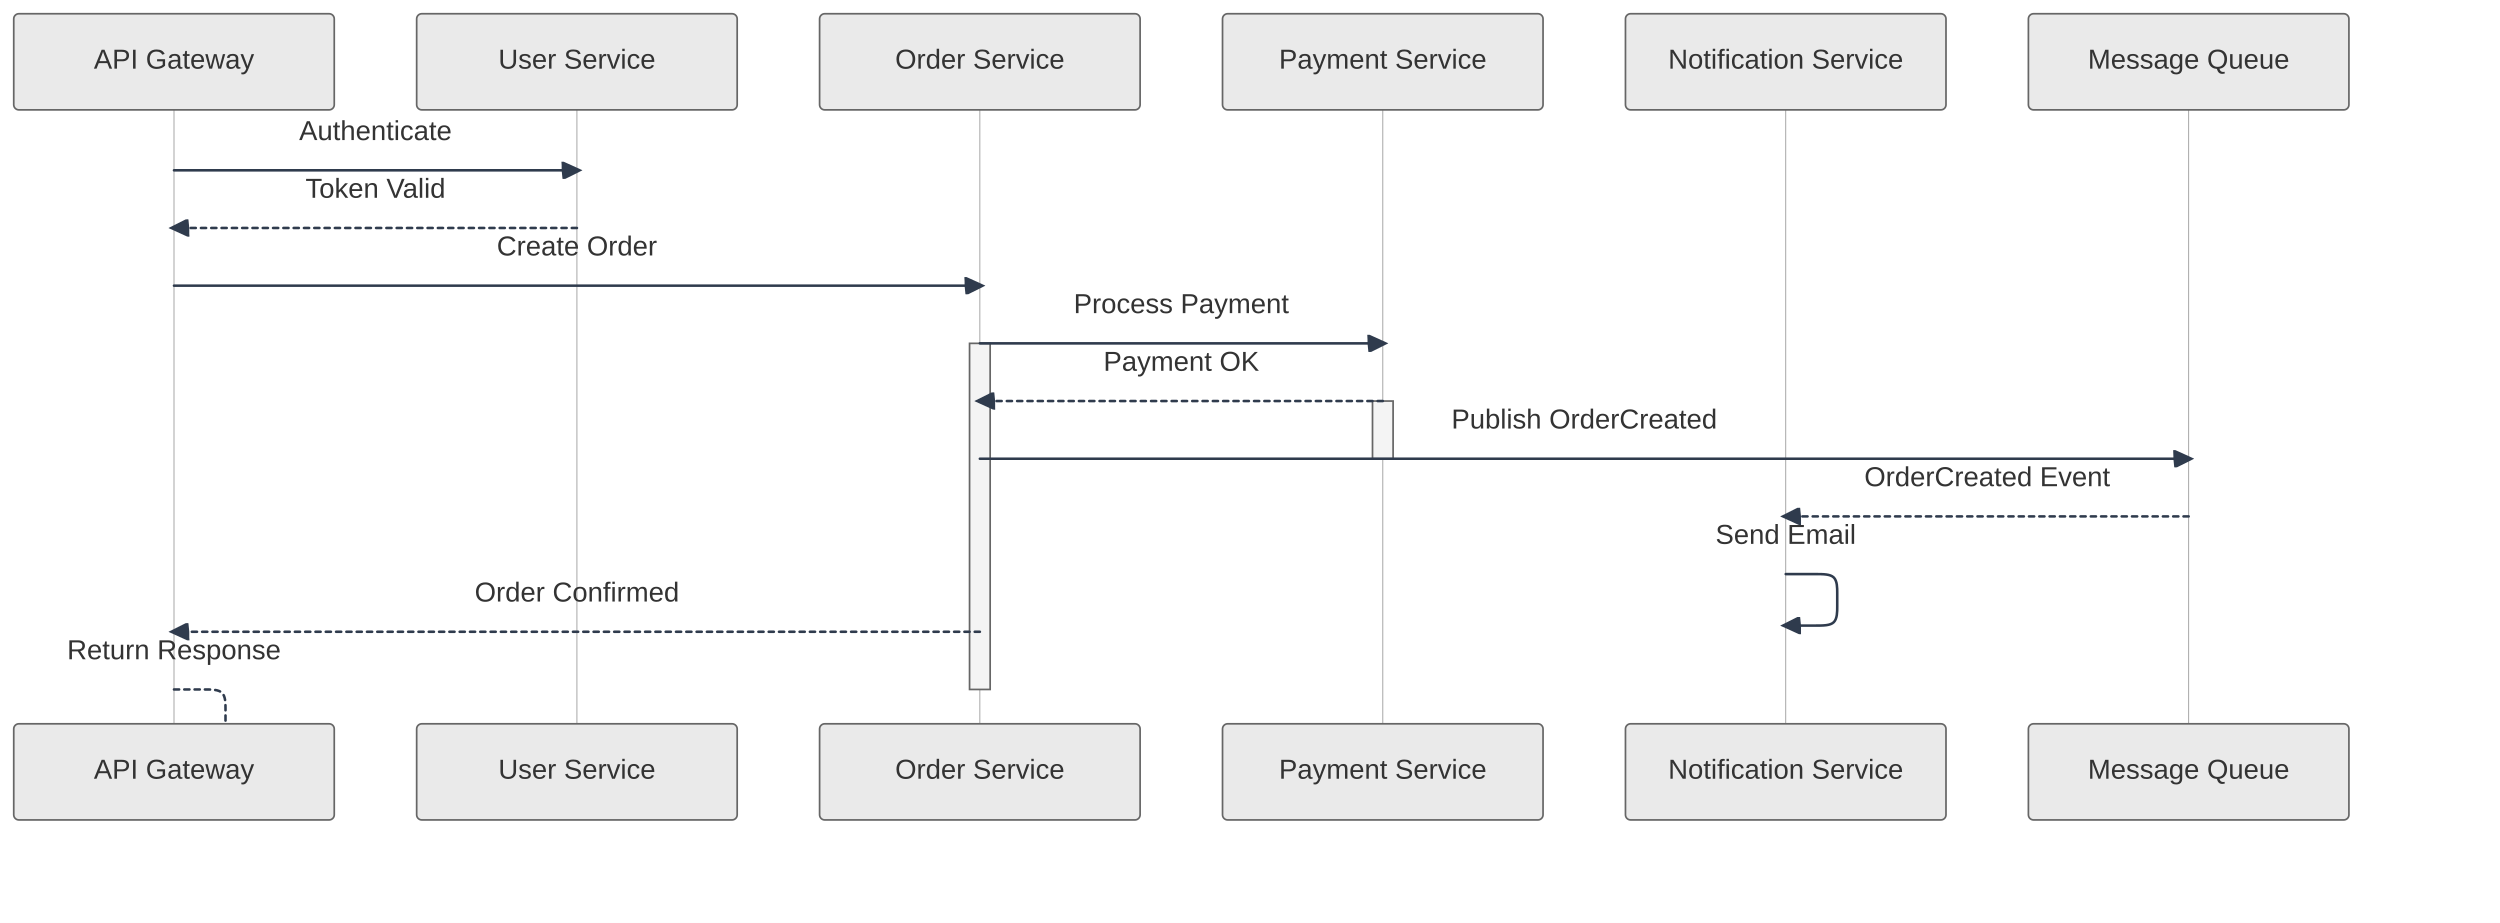
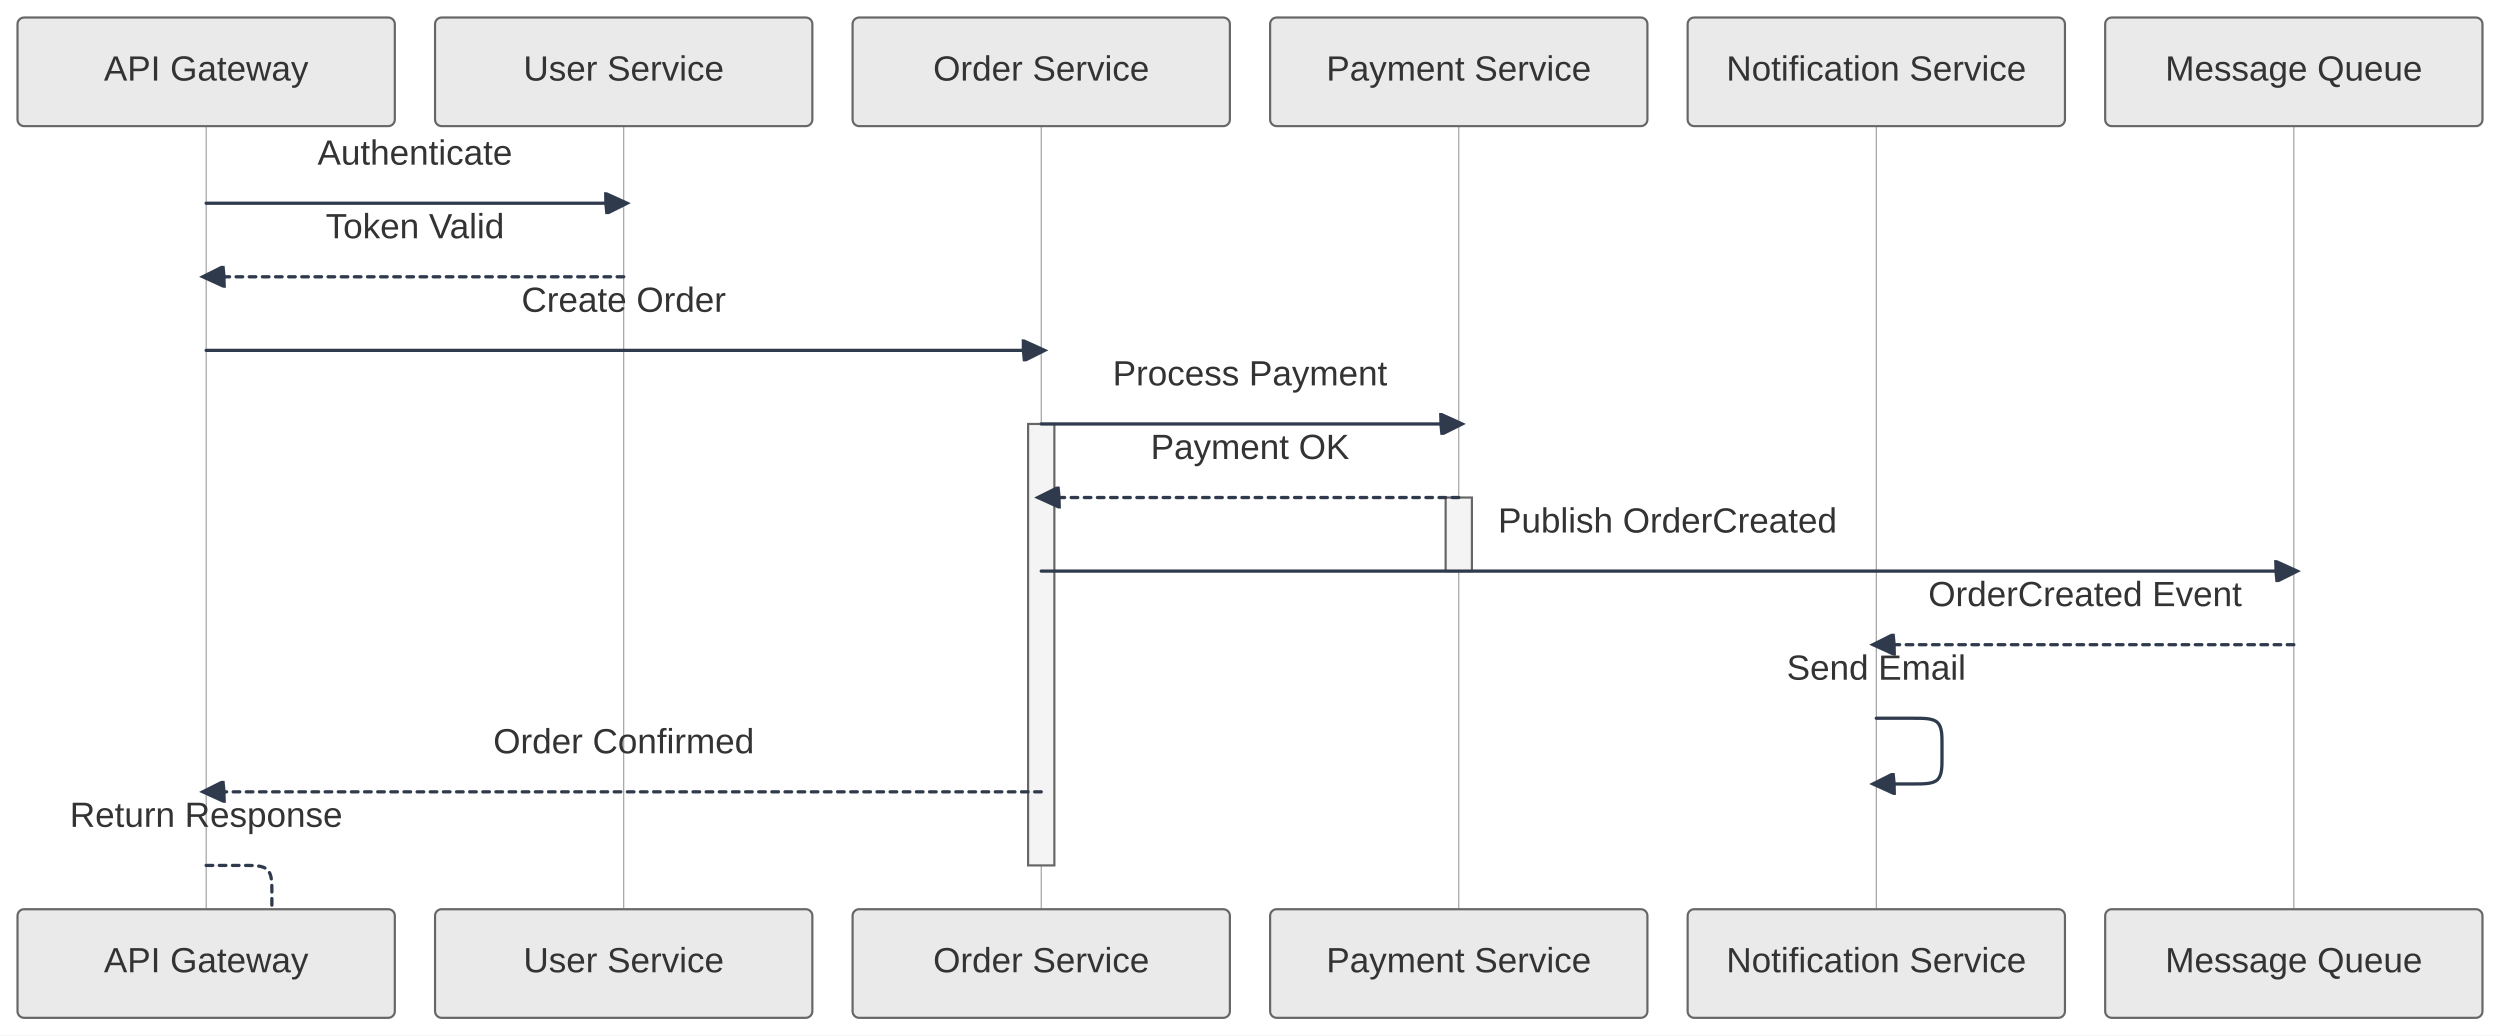
- <svg xmlns="http://www.w3.org/2000/svg" width="1456.209" height="537.6" viewBox="0 0 1456.209 537.6">
-   <rect x="0" y="0" width="1456.209" height="537.6" fill="#FFFFFF" />
+ <svg xmlns="http://www.w3.org/2000/svg" width="1141.649" height="472.8" viewBox="0 0 1141.649 472.8">
+   <rect x="0" y="0" width="1141.649" height="472.8" fill="#FFFFFF" />
  <defs>
    <marker id="arrow-0" viewBox="0 0 10 10" refX="5" refY="5" markerUnits="userSpaceOnUse" markerWidth="8" markerHeight="8" orient="auto">
      <path d="M 0 0 L 10 5 L 0 10 z" fill="#2F3B4D" stroke="#2F3B4D" stroke-width="1" stroke-dasharray="1,0" />
    </marker>
    <marker id="arrow-start-0" viewBox="0 0 10 10" refX="4.5" refY="5" markerUnits="userSpaceOnUse" markerWidth="8" markerHeight="8" orient="auto">
      <path d="M 0 5 L 10 10 L 10 0 z" fill="#2F3B4D" stroke="#2F3B4D" stroke-width="1" stroke-dasharray="1,0" />
    </marker>
    <marker id="arrow-seq-0" viewBox="-1 0 12 10" refX="7.9" refY="5" markerUnits="userSpaceOnUse" markerWidth="12" markerHeight="12" orient="auto-start-reverse">
      <path d="M -1 0 L 10 5 L 0 10 z" fill="#2F3B4D" stroke="#2F3B4D" stroke-width="1" stroke-dasharray="1,0" />
    </marker>
    <marker id="arrow-start-seq-0" viewBox="-1 0 12 10" refX="2.1" refY="5" markerUnits="userSpaceOnUse" markerWidth="12" markerHeight="12" orient="auto">
      <path d="M 11 0 L 0 5 L 11 10 z" fill="#2F3B4D" stroke="#2F3B4D" stroke-width="1" stroke-dasharray="1,0" />
    </marker>
  </defs>
-   <line x1="101.35" y1="64.00" x2="101.35" y2="421.60" stroke="#999999" stroke-width="0.5" />
-   <line x1="336.05" y1="64.00" x2="336.05" y2="421.60" stroke="#999999" stroke-width="0.5" />
-   <line x1="570.75" y1="64.00" x2="570.75" y2="421.60" stroke="#999999" stroke-width="0.5" />
-   <line x1="805.46" y1="64.00" x2="805.46" y2="421.60" stroke="#999999" stroke-width="0.5" />
-   <line x1="1040.16" y1="64.00" x2="1040.16" y2="421.60" stroke="#999999" stroke-width="0.5" />
-   <line x1="1274.86" y1="64.00" x2="1274.86" y2="421.60" stroke="#999999" stroke-width="0.5" />
-   <rect x="799.46" y="233.60" width="12.00" height="33.60" fill="#F4F4F4" stroke="#666666" stroke-width="1" />
-   <rect x="564.75" y="200.00" width="12.00" height="201.60" fill="#F4F4F4" stroke="#666666" stroke-width="1" />
-   <path d="M 101.351,99.200 L 336.052,99.200" fill="none" stroke="#2F3B4D" stroke-width="1.5" marker-end="url(#arrow-seq-0)" stroke-linecap="round" stroke-linejoin="round" />
-   <text x="218.70" y="81.60" text-anchor="middle" font-family="'trebuchet ms', verdana, arial, sans-serif" font-size="16" fill="#333333">
-     <tspan x="218.70" dy="0.00">Authenticate</tspan>
+   <line x1="94.15" y1="57.60" x2="94.15" y2="415.20" stroke="#999999" stroke-width="0.5" />
+   <line x1="284.82" y1="57.60" x2="284.82" y2="415.20" stroke="#999999" stroke-width="0.5" />
+   <line x1="475.49" y1="57.60" x2="475.49" y2="415.20" stroke="#999999" stroke-width="0.5" />
+   <line x1="666.16" y1="57.60" x2="666.16" y2="415.20" stroke="#999999" stroke-width="0.5" />
+   <line x1="856.83" y1="57.60" x2="856.83" y2="415.20" stroke="#999999" stroke-width="0.5" />
+   <line x1="1047.50" y1="57.60" x2="1047.50" y2="415.20" stroke="#999999" stroke-width="0.5" />
+   <rect x="660.16" y="227.20" width="12.00" height="33.60" fill="#F4F4F4" stroke="#666666" stroke-width="1" />
+   <rect x="469.49" y="193.60" width="12.00" height="201.60" fill="#F4F4F4" stroke="#666666" stroke-width="1" />
+   <path d="M 94.151,92.800 L 284.820,92.800" fill="none" stroke="#2F3B4D" stroke-width="1.5" marker-end="url(#arrow-seq-0)" stroke-linecap="round" stroke-linejoin="round" />
+   <text x="189.49" y="75.20" text-anchor="middle" font-family="'trebuchet ms', verdana, arial, sans-serif" font-size="16" fill="#333333">
+     <tspan x="189.49" dy="0.00">Authenticate</tspan>
  </text>
-   <path d="M 336.052,132.800 L 101.351,132.800" fill="none" stroke="#2F3B4D" stroke-width="1.5" marker-end="url(#arrow-seq-0)" stroke-dasharray="3 3" stroke-linecap="round" stroke-linejoin="round" />
-   <text x="218.70" y="115.20" text-anchor="middle" font-family="'trebuchet ms', verdana, arial, sans-serif" font-size="16" fill="#333333">
-     <tspan x="218.70" dy="0.00">Token Valid</tspan>
+   <path d="M 284.820,126.400 L 94.151,126.400" fill="none" stroke="#2F3B4D" stroke-width="1.5" marker-end="url(#arrow-seq-0)" stroke-dasharray="3 3" stroke-linecap="round" stroke-linejoin="round" />
+   <text x="189.49" y="108.80" text-anchor="middle" font-family="'trebuchet ms', verdana, arial, sans-serif" font-size="16" fill="#333333">
+     <tspan x="189.49" dy="0.00">Token Valid</tspan>
  </text>
-   <path d="M 101.351,166.400 L 570.754,166.400" fill="none" stroke="#2F3B4D" stroke-width="1.5" marker-end="url(#arrow-seq-0)" stroke-linecap="round" stroke-linejoin="round" />
-   <text x="336.05" y="148.80" text-anchor="middle" font-family="'trebuchet ms', verdana, arial, sans-serif" font-size="16" fill="#333333">
-     <tspan x="336.05" dy="0.00">Create Order</tspan>
+   <path d="M 94.151,160.000 L 475.490,160.000" fill="none" stroke="#2F3B4D" stroke-width="1.5" marker-end="url(#arrow-seq-0)" stroke-linecap="round" stroke-linejoin="round" />
+   <text x="284.82" y="142.40" text-anchor="middle" font-family="'trebuchet ms', verdana, arial, sans-serif" font-size="16" fill="#333333">
+     <tspan x="284.82" dy="0.00">Create Order</tspan>
  </text>
-   <path d="M 570.754,200.000 L 805.456,200.000" fill="none" stroke="#2F3B4D" stroke-width="1.5" marker-end="url(#arrow-seq-0)" stroke-linecap="round" stroke-linejoin="round" />
-   <text x="688.10" y="182.40" text-anchor="middle" font-family="'trebuchet ms', verdana, arial, sans-serif" font-size="16" fill="#333333">
-     <tspan x="688.10" dy="0.00">Process Payment</tspan>
+   <path d="M 475.490,193.600 L 666.159,193.600" fill="none" stroke="#2F3B4D" stroke-width="1.5" marker-end="url(#arrow-seq-0)" stroke-linecap="round" stroke-linejoin="round" />
+   <text x="570.82" y="176.00" text-anchor="middle" font-family="'trebuchet ms', verdana, arial, sans-serif" font-size="16" fill="#333333">
+     <tspan x="570.82" dy="0.00">Process Payment</tspan>
  </text>
-   <path d="M 805.456,233.600 L 570.754,233.600" fill="none" stroke="#2F3B4D" stroke-width="1.5" marker-end="url(#arrow-seq-0)" stroke-dasharray="3 3" stroke-linecap="round" stroke-linejoin="round" />
-   <text x="688.10" y="216.00" text-anchor="middle" font-family="'trebuchet ms', verdana, arial, sans-serif" font-size="16" fill="#333333">
-     <tspan x="688.10" dy="0.00">Payment OK</tspan>
+   <path d="M 666.159,227.200 L 475.490,227.200" fill="none" stroke="#2F3B4D" stroke-width="1.5" marker-end="url(#arrow-seq-0)" stroke-dasharray="3 3" stroke-linecap="round" stroke-linejoin="round" />
+   <text x="570.82" y="209.60" text-anchor="middle" font-family="'trebuchet ms', verdana, arial, sans-serif" font-size="16" fill="#333333">
+     <tspan x="570.82" dy="0.00">Payment OK</tspan>
  </text>
-   <path d="M 570.754,267.200 L 1274.859,267.200" fill="none" stroke="#2F3B4D" stroke-width="1.5" marker-end="url(#arrow-seq-0)" stroke-linecap="round" stroke-linejoin="round" />
-   <text x="922.81" y="249.60" text-anchor="middle" font-family="'trebuchet ms', verdana, arial, sans-serif" font-size="16" fill="#333333">
-     <tspan x="922.81" dy="0.00">Publish OrderCreated</tspan>
+   <path d="M 475.490,260.800 L 1047.499,260.800" fill="none" stroke="#2F3B4D" stroke-width="1.5" marker-end="url(#arrow-seq-0)" stroke-linecap="round" stroke-linejoin="round" />
+   <text x="761.49" y="243.20" text-anchor="middle" font-family="'trebuchet ms', verdana, arial, sans-serif" font-size="16" fill="#333333">
+     <tspan x="761.49" dy="0.00">Publish OrderCreated</tspan>
  </text>
-   <path d="M 1274.859,300.800 L 1040.157,300.800" fill="none" stroke="#2F3B4D" stroke-width="1.5" marker-end="url(#arrow-seq-0)" stroke-dasharray="3 3" stroke-linecap="round" stroke-linejoin="round" />
-   <text x="1157.51" y="283.20" text-anchor="middle" font-family="'trebuchet ms', verdana, arial, sans-serif" font-size="16" fill="#333333">
-     <tspan x="1157.51" dy="0.00">OrderCreated Event</tspan>
+   <path d="M 1047.499,294.400 L 856.829,294.400" fill="none" stroke="#2F3B4D" stroke-width="1.5" marker-end="url(#arrow-seq-0)" stroke-dasharray="3 3" stroke-linecap="round" stroke-linejoin="round" />
+   <text x="952.16" y="276.80" text-anchor="middle" font-family="'trebuchet ms', verdana, arial, sans-serif" font-size="16" fill="#333333">
+     <tspan x="952.16" dy="0.00">OrderCreated Event</tspan>
  </text>
-   <path d="M 1040.157,334.400L 1043.157,334.400C1046.157,334.400,1052.157,334.400,1057.157,334.400C1062.157,334.400,1066.157,334.400,1068.157,336.400C1070.157,338.400,1070.157,342.400,1070.157,345.400C1070.157,348.400,1070.157,350.400,1070.157,353.400C1070.157,356.400,1070.157,360.400,1068.157,362.400C1066.157,364.400,1062.157,364.400,1057.157,364.400C1052.157,364.400,1046.157,364.400,1043.157,364.400L 1040.157,364.400" fill="none" stroke="#2F3B4D" stroke-width="1.5" marker-end="url(#arrow-seq-0)" stroke-linecap="round" stroke-linejoin="round" />
-   <text x="1040.16" y="316.80" text-anchor="middle" font-family="'trebuchet ms', verdana, arial, sans-serif" font-size="16" fill="#333333">
-     <tspan x="1040.16" dy="0.00">Send Email</tspan>
+   <path d="M 856.829,328.000L 859.829,328.000C862.829,328.000,868.829,328.000,873.829,328.000C878.829,328.000,882.829,328.000,884.829,330.000C886.829,332.000,886.829,336.000,886.829,339.000C886.829,342.000,886.829,344.000,886.829,347.000C886.829,350.000,886.829,354.000,884.829,356.000C882.829,358.000,878.829,358.000,873.829,358.000C868.829,358.000,862.829,358.000,859.829,358.000L 856.829,358.000" fill="none" stroke="#2F3B4D" stroke-width="1.5" marker-end="url(#arrow-seq-0)" stroke-linecap="round" stroke-linejoin="round" />
+   <text x="856.83" y="310.40" text-anchor="middle" font-family="'trebuchet ms', verdana, arial, sans-serif" font-size="16" fill="#333333">
+     <tspan x="856.83" dy="0.00">Send Email</tspan>
  </text>
-   <path d="M 570.754,368.000 L 101.351,368.000" fill="none" stroke="#2F3B4D" stroke-width="1.5" marker-end="url(#arrow-seq-0)" stroke-dasharray="3 3" stroke-linecap="round" stroke-linejoin="round" />
-   <text x="336.05" y="350.40" text-anchor="middle" font-family="'trebuchet ms', verdana, arial, sans-serif" font-size="16" fill="#333333">
-     <tspan x="336.05" dy="0.00">Order Confirmed</tspan>
+   <path d="M 475.490,361.600 L 94.151,361.600" fill="none" stroke="#2F3B4D" stroke-width="1.5" marker-end="url(#arrow-seq-0)" stroke-dasharray="3 3" stroke-linecap="round" stroke-linejoin="round" />
+   <text x="284.82" y="344.00" text-anchor="middle" font-family="'trebuchet ms', verdana, arial, sans-serif" font-size="16" fill="#333333">
+     <tspan x="284.82" dy="0.00">Order Confirmed</tspan>
  </text>
-   <path d="M 101.351,401.600L 104.351,401.600C107.351,401.600,113.351,401.600,118.351,401.600C123.351,401.600,127.351,401.600,129.351,403.600C131.351,405.600,131.351,409.600,131.351,412.600C131.351,415.600,131.351,417.600,131.351,420.600C131.351,423.600,131.351,427.600,129.351,429.600C127.351,431.600,123.351,431.600,118.351,431.600C113.351,431.600,107.351,431.600,104.351,431.600L 101.351,431.600" fill="none" stroke="#2F3B4D" stroke-width="1.5" marker-end="url(#arrow-seq-0)" stroke-dasharray="3 3" stroke-linecap="round" stroke-linejoin="round" />
-   <text x="101.35" y="384.00" text-anchor="middle" font-family="'trebuchet ms', verdana, arial, sans-serif" font-size="16" fill="#333333">
-     <tspan x="101.35" dy="0.00">Return Response</tspan>
+   <path d="M 94.151,395.200L 97.151,395.200C100.151,395.200,106.151,395.200,111.151,395.200C116.151,395.200,120.151,395.200,122.151,397.200C124.151,399.200,124.151,403.200,124.151,406.200C124.151,409.200,124.151,411.200,124.151,414.200C124.151,417.200,124.151,421.200,122.151,423.200C120.151,425.200,116.151,425.200,111.151,425.200C106.151,425.200,100.151,425.200,97.151,425.200L 94.151,425.200" fill="none" stroke="#2F3B4D" stroke-width="1.5" marker-end="url(#arrow-seq-0)" stroke-dasharray="3 3" stroke-linecap="round" stroke-linejoin="round" />
+   <text x="94.15" y="377.60" text-anchor="middle" font-family="'trebuchet ms', verdana, arial, sans-serif" font-size="16" fill="#333333">
+     <tspan x="94.15" dy="0.00">Return Response</tspan>
  </text>
-   <rect x="8.00" y="8.00" width="186.70" height="56.00" rx="3" ry="3" fill="#EAEAEA" stroke="#666666" stroke-width="1.0" />
-   <text x="101.35" y="40.00" text-anchor="middle" font-family="'trebuchet ms', verdana, arial, sans-serif" font-size="16" fill="#333333">
-     <tspan x="101.35" dy="0.00">API Gateway</tspan>
+   <rect x="8.00" y="8.00" width="172.30" height="49.60" rx="3" ry="3" fill="#EAEAEA" stroke="#666666" stroke-width="1.0" />
+   <text x="94.15" y="36.80" text-anchor="middle" font-family="'trebuchet ms', verdana, arial, sans-serif" font-size="16" fill="#333333">
+     <tspan x="94.15" dy="0.00">API Gateway</tspan>
  </text>
-   <rect x="946.81" y="8.00" width="186.70" height="56.00" rx="3" ry="3" fill="#EAEAEA" stroke="#666666" stroke-width="1.0" />
-   <text x="1040.16" y="40.00" text-anchor="middle" font-family="'trebuchet ms', verdana, arial, sans-serif" font-size="16" fill="#333333">
-     <tspan x="1040.16" dy="0.00">Notification Service</tspan>
+   <rect x="770.68" y="8.00" width="172.30" height="49.60" rx="3" ry="3" fill="#EAEAEA" stroke="#666666" stroke-width="1.0" />
+   <text x="856.83" y="36.80" text-anchor="middle" font-family="'trebuchet ms', verdana, arial, sans-serif" font-size="16" fill="#333333">
+     <tspan x="856.83" dy="0.00">Notification Service</tspan>
  </text>
-   <rect x="477.40" y="8.00" width="186.70" height="56.00" rx="3" ry="3" fill="#EAEAEA" stroke="#666666" stroke-width="1.0" />
-   <text x="570.75" y="40.00" text-anchor="middle" font-family="'trebuchet ms', verdana, arial, sans-serif" font-size="16" fill="#333333">
-     <tspan x="570.75" dy="0.00">Order Service</tspan>
+   <rect x="389.34" y="8.00" width="172.30" height="49.60" rx="3" ry="3" fill="#EAEAEA" stroke="#666666" stroke-width="1.0" />
+   <text x="475.49" y="36.80" text-anchor="middle" font-family="'trebuchet ms', verdana, arial, sans-serif" font-size="16" fill="#333333">
+     <tspan x="475.49" dy="0.00">Order Service</tspan>
  </text>
-   <rect x="712.10" y="8.00" width="186.70" height="56.00" rx="3" ry="3" fill="#EAEAEA" stroke="#666666" stroke-width="1.0" />
-   <text x="805.46" y="40.00" text-anchor="middle" font-family="'trebuchet ms', verdana, arial, sans-serif" font-size="16" fill="#333333">
-     <tspan x="805.46" dy="0.00">Payment Service</tspan>
+   <rect x="580.01" y="8.00" width="172.30" height="49.60" rx="3" ry="3" fill="#EAEAEA" stroke="#666666" stroke-width="1.0" />
+   <text x="666.16" y="36.80" text-anchor="middle" font-family="'trebuchet ms', verdana, arial, sans-serif" font-size="16" fill="#333333">
+     <tspan x="666.16" dy="0.00">Payment Service</tspan>
  </text>
-   <rect x="1181.51" y="8.00" width="186.70" height="56.00" rx="3" ry="3" fill="#EAEAEA" stroke="#666666" stroke-width="1.0" />
-   <text x="1274.86" y="40.00" text-anchor="middle" font-family="'trebuchet ms', verdana, arial, sans-serif" font-size="16" fill="#333333">
-     <tspan x="1274.86" dy="0.00">Message Queue</tspan>
+   <rect x="961.35" y="8.00" width="172.30" height="49.60" rx="3" ry="3" fill="#EAEAEA" stroke="#666666" stroke-width="1.0" />
+   <text x="1047.50" y="36.80" text-anchor="middle" font-family="'trebuchet ms', verdana, arial, sans-serif" font-size="16" fill="#333333">
+     <tspan x="1047.50" dy="0.00">Message Queue</tspan>
  </text>
-   <rect x="242.70" y="8.00" width="186.70" height="56.00" rx="3" ry="3" fill="#EAEAEA" stroke="#666666" stroke-width="1.0" />
-   <text x="336.05" y="40.00" text-anchor="middle" font-family="'trebuchet ms', verdana, arial, sans-serif" font-size="16" fill="#333333">
-     <tspan x="336.05" dy="0.00">User Service</tspan>
+   <rect x="198.67" y="8.00" width="172.30" height="49.60" rx="3" ry="3" fill="#EAEAEA" stroke="#666666" stroke-width="1.0" />
+   <text x="284.82" y="36.80" text-anchor="middle" font-family="'trebuchet ms', verdana, arial, sans-serif" font-size="16" fill="#333333">
+     <tspan x="284.82" dy="0.00">User Service</tspan>
  </text>
-   <rect x="8.00" y="421.60" width="186.70" height="56.00" rx="3" ry="3" fill="#EAEAEA" stroke="#666666" stroke-width="1.0" />
-   <text x="101.35" y="453.60" text-anchor="middle" font-family="'trebuchet ms', verdana, arial, sans-serif" font-size="16" fill="#333333">
-     <tspan x="101.35" dy="0.00">API Gateway</tspan>
+   <rect x="8.00" y="415.20" width="172.30" height="49.60" rx="3" ry="3" fill="#EAEAEA" stroke="#666666" stroke-width="1.0" />
+   <text x="94.15" y="444.00" text-anchor="middle" font-family="'trebuchet ms', verdana, arial, sans-serif" font-size="16" fill="#333333">
+     <tspan x="94.15" dy="0.00">API Gateway</tspan>
  </text>
-   <rect x="242.70" y="421.60" width="186.70" height="56.00" rx="3" ry="3" fill="#EAEAEA" stroke="#666666" stroke-width="1.0" />
-   <text x="336.05" y="453.60" text-anchor="middle" font-family="'trebuchet ms', verdana, arial, sans-serif" font-size="16" fill="#333333">
-     <tspan x="336.05" dy="0.00">User Service</tspan>
+   <rect x="198.67" y="415.20" width="172.30" height="49.60" rx="3" ry="3" fill="#EAEAEA" stroke="#666666" stroke-width="1.0" />
+   <text x="284.82" y="444.00" text-anchor="middle" font-family="'trebuchet ms', verdana, arial, sans-serif" font-size="16" fill="#333333">
+     <tspan x="284.82" dy="0.00">User Service</tspan>
  </text>
-   <rect x="477.40" y="421.60" width="186.70" height="56.00" rx="3" ry="3" fill="#EAEAEA" stroke="#666666" stroke-width="1.0" />
-   <text x="570.75" y="453.60" text-anchor="middle" font-family="'trebuchet ms', verdana, arial, sans-serif" font-size="16" fill="#333333">
-     <tspan x="570.75" dy="0.00">Order Service</tspan>
+   <rect x="389.34" y="415.20" width="172.30" height="49.60" rx="3" ry="3" fill="#EAEAEA" stroke="#666666" stroke-width="1.0" />
+   <text x="475.49" y="444.00" text-anchor="middle" font-family="'trebuchet ms', verdana, arial, sans-serif" font-size="16" fill="#333333">
+     <tspan x="475.49" dy="0.00">Order Service</tspan>
  </text>
-   <rect x="712.10" y="421.60" width="186.70" height="56.00" rx="3" ry="3" fill="#EAEAEA" stroke="#666666" stroke-width="1.0" />
-   <text x="805.46" y="453.60" text-anchor="middle" font-family="'trebuchet ms', verdana, arial, sans-serif" font-size="16" fill="#333333">
-     <tspan x="805.46" dy="0.00">Payment Service</tspan>
+   <rect x="580.01" y="415.20" width="172.30" height="49.60" rx="3" ry="3" fill="#EAEAEA" stroke="#666666" stroke-width="1.0" />
+   <text x="666.16" y="444.00" text-anchor="middle" font-family="'trebuchet ms', verdana, arial, sans-serif" font-size="16" fill="#333333">
+     <tspan x="666.16" dy="0.00">Payment Service</tspan>
  </text>
-   <rect x="946.81" y="421.60" width="186.70" height="56.00" rx="3" ry="3" fill="#EAEAEA" stroke="#666666" stroke-width="1.0" />
-   <text x="1040.16" y="453.60" text-anchor="middle" font-family="'trebuchet ms', verdana, arial, sans-serif" font-size="16" fill="#333333">
-     <tspan x="1040.16" dy="0.00">Notification Service</tspan>
+   <rect x="770.68" y="415.20" width="172.30" height="49.60" rx="3" ry="3" fill="#EAEAEA" stroke="#666666" stroke-width="1.0" />
+   <text x="856.83" y="444.00" text-anchor="middle" font-family="'trebuchet ms', verdana, arial, sans-serif" font-size="16" fill="#333333">
+     <tspan x="856.83" dy="0.00">Notification Service</tspan>
  </text>
-   <rect x="1181.51" y="421.60" width="186.70" height="56.00" rx="3" ry="3" fill="#EAEAEA" stroke="#666666" stroke-width="1.0" />
-   <text x="1274.86" y="453.60" text-anchor="middle" font-family="'trebuchet ms', verdana, arial, sans-serif" font-size="16" fill="#333333">
-     <tspan x="1274.86" dy="0.00">Message Queue</tspan>
+   <rect x="961.35" y="415.20" width="172.30" height="49.60" rx="3" ry="3" fill="#EAEAEA" stroke="#666666" stroke-width="1.0" />
+   <text x="1047.50" y="444.00" text-anchor="middle" font-family="'trebuchet ms', verdana, arial, sans-serif" font-size="16" fill="#333333">
+     <tspan x="1047.50" dy="0.00">Message Queue</tspan>
  </text>
</svg>
